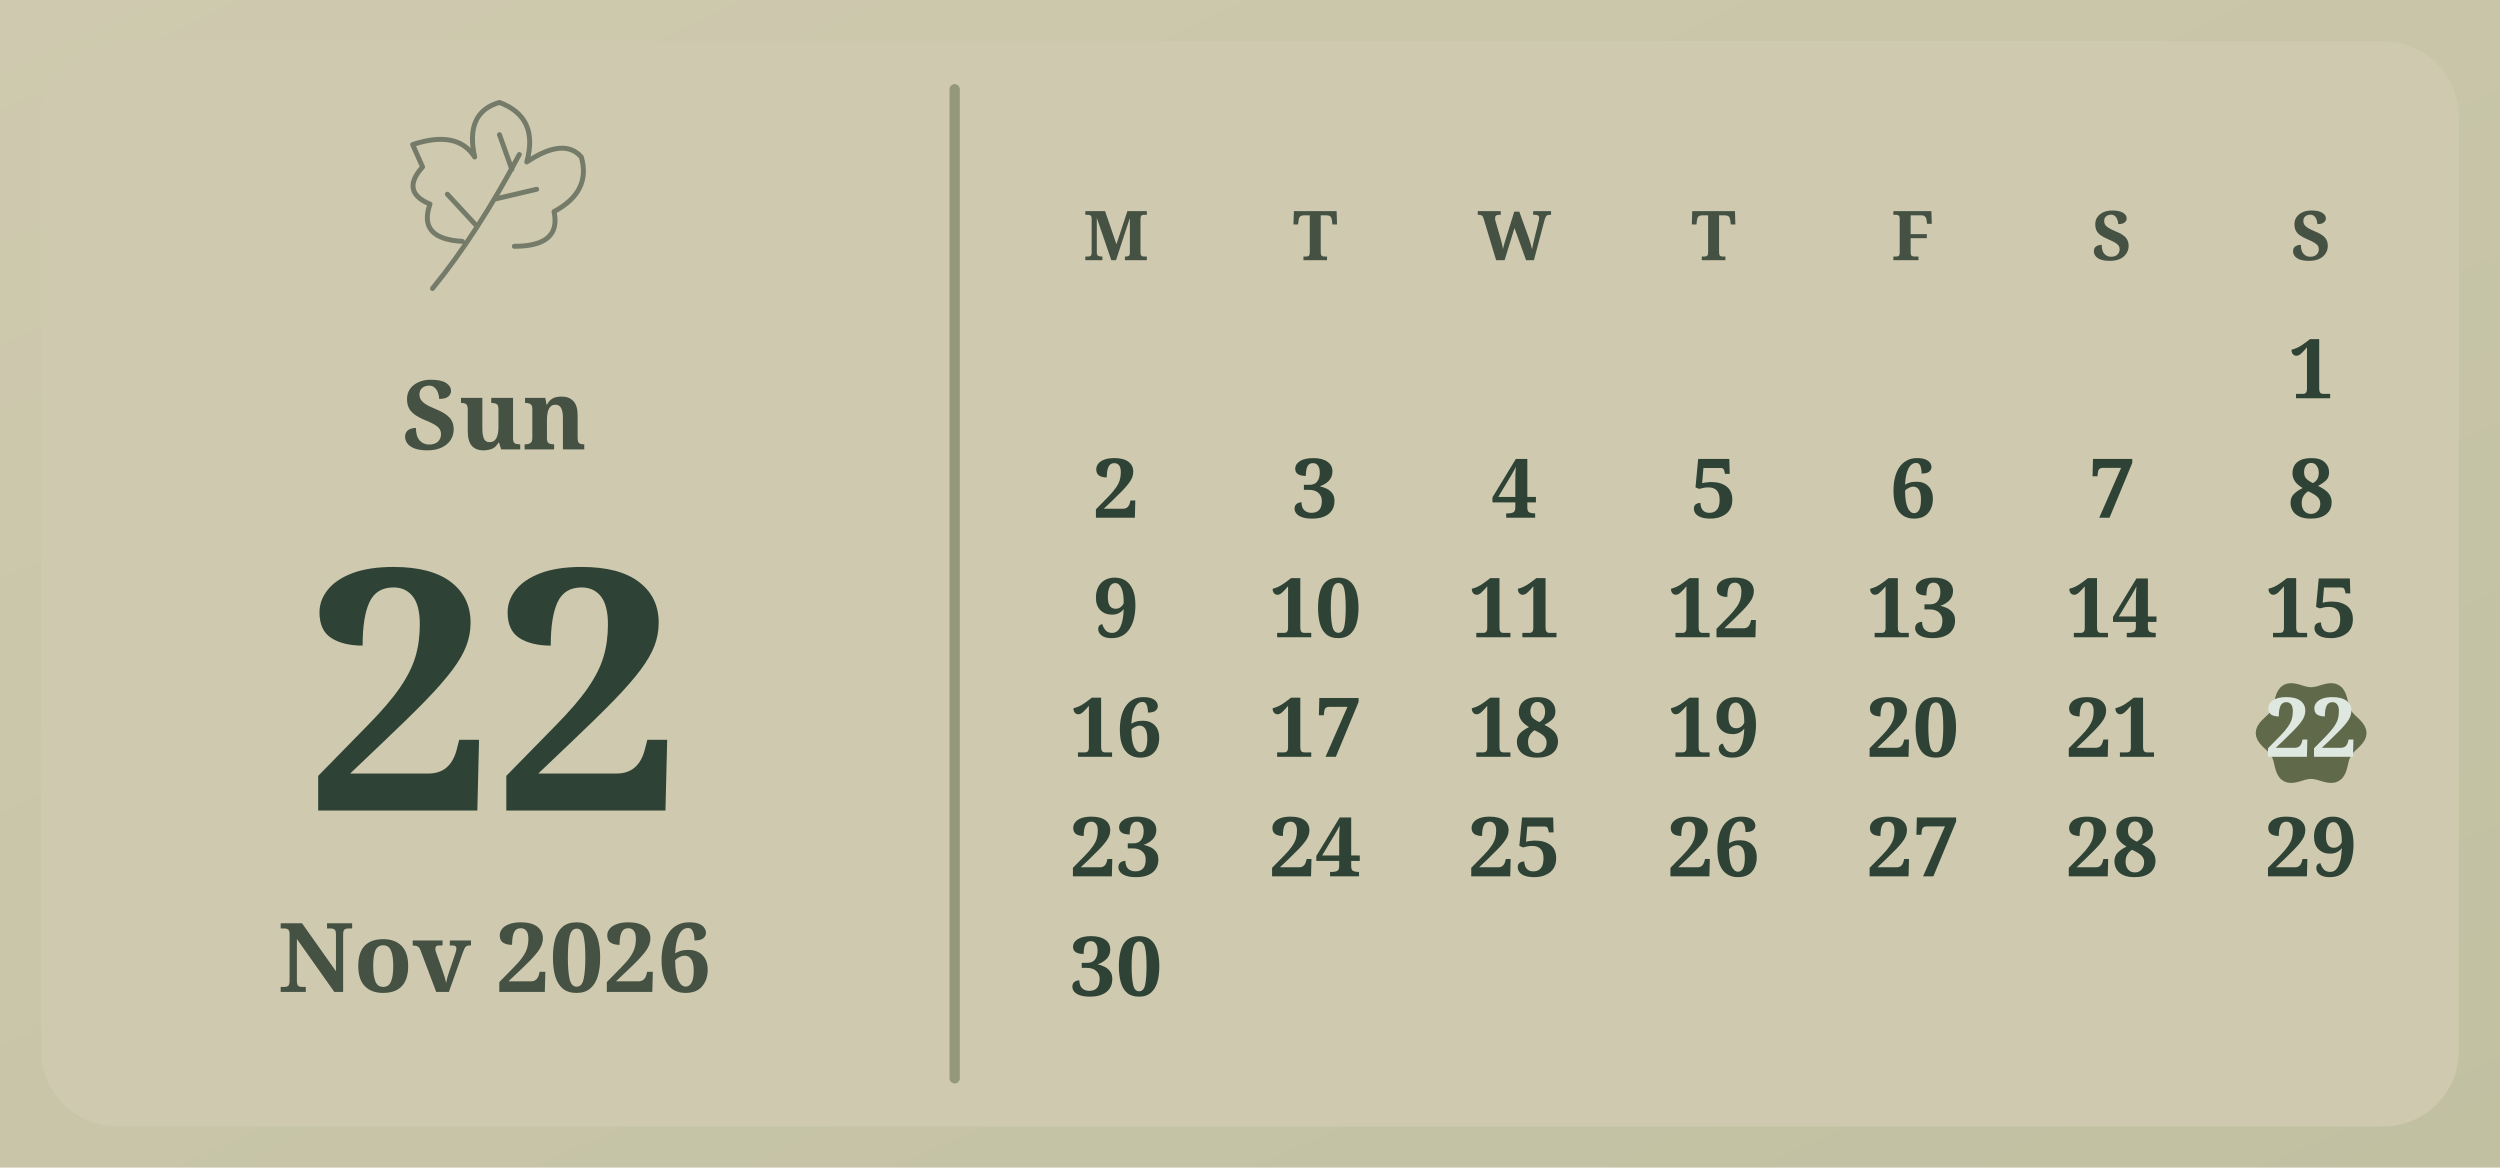
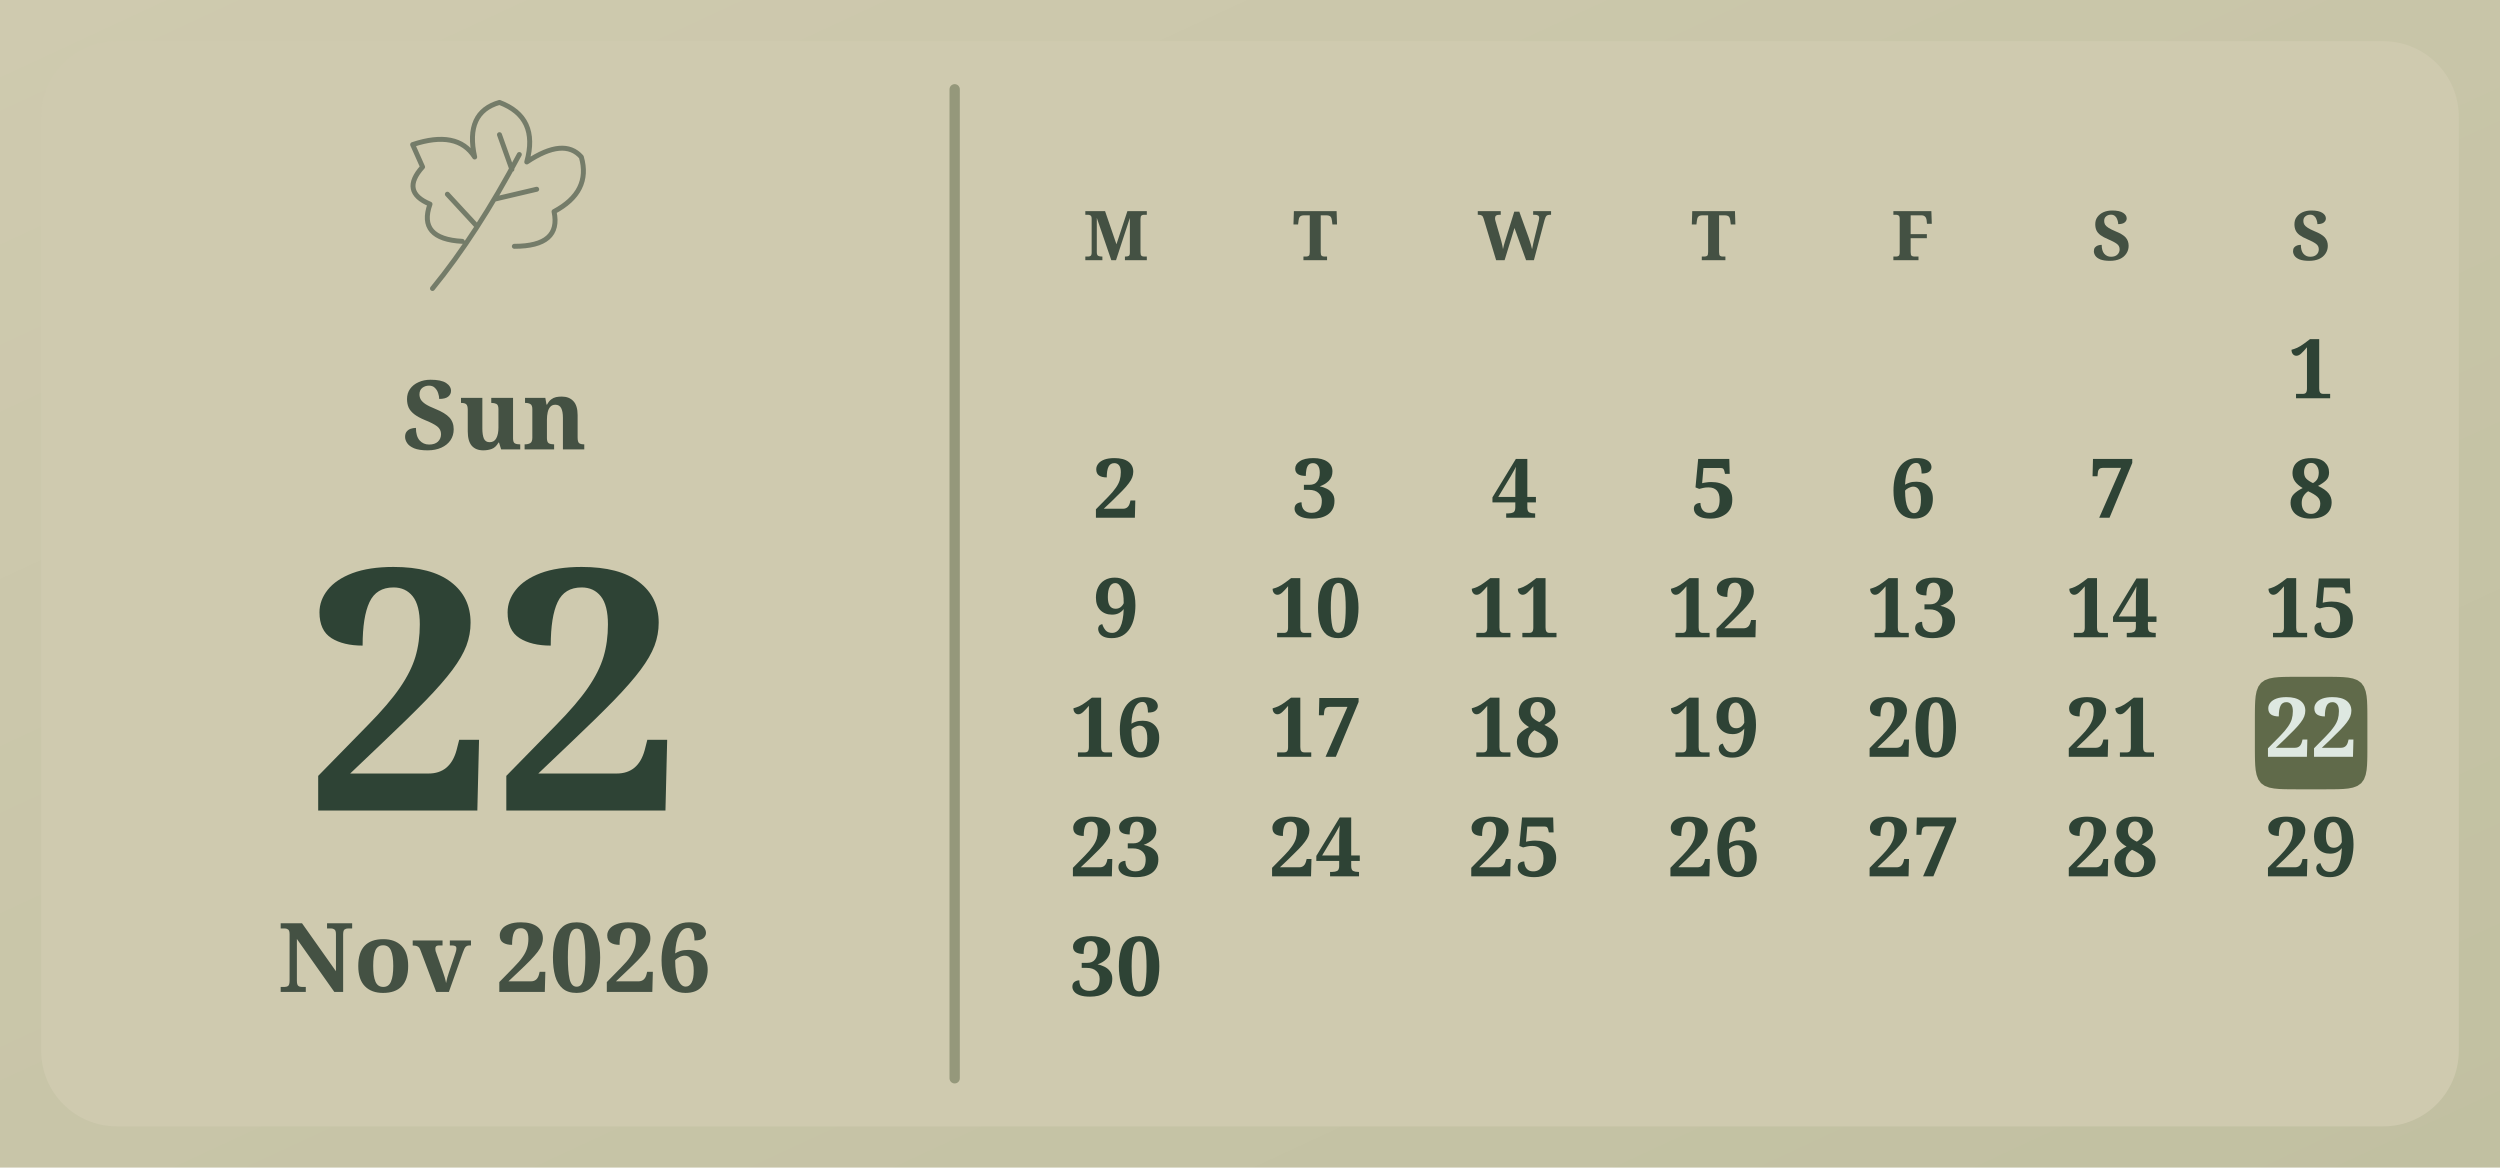
<svg xmlns="http://www.w3.org/2000/svg" width="364" height="170" viewBox="0 0 364 170">
  <defs>
    <linearGradient id="paint" x1="0" y1="0" x2="1" y2="1">
      <stop stop-color="#CFCAAF" />
      <stop offset="1" stop-color="#C1C0A1" />
    </linearGradient>
  </defs>
  <rect width="364" height="170" fill="url(#paint)" />
  <g font-family="Georgia,serif" style="font-variant-numeric:tabular-nums">
    <rect x="6" y="6" width="352" height="158" rx="11" fill="#CFCAAF" opacity="1" />
    <line x1="139" y1="13" x2="139" y2="157" stroke="#606A4A" opacity="0.52" stroke-width="1.5" stroke-linecap="round" />
    <path d="M 25 86 Q 43 64 60 32 M 37 67 Q 19 66 24 52 Q 12 47 21 37 L 17 28 Q 35 22 42 33 Q 38 15 52 11 Q 68 17 63 35 Q 78 25 85 33 Q 89 47 74 55 Q 77 69 58 69 M 43 61 L 31 48 M 50 50 L 67 46 M 57 38 L 52 24" transform="translate(53.94 10.94) scale(0.3612 0.3612)" fill="none" stroke="#445143" stroke-width="2" stroke-linecap="round" stroke-linejoin="round" opacity="0.65" />
    <text x="72" y="60" font-size="14" font-weight="600" fill="#445143" text-anchor="middle" dominant-baseline="central" alignment-baseline="central">Sun</text>
    <text x="72" y="99" font-size="49" font-weight="700" fill="#2E4335" text-anchor="middle" dominant-baseline="central" alignment-baseline="central">22</text>
    <text x="72" y="139" font-size="14" font-weight="600" fill="#445143" text-anchor="middle" dominant-baseline="central" alignment-baseline="central">Nov 2026</text>
    <text x="162.5" y="34" font-size="10" font-weight="600" fill="#445143" text-anchor="middle" dominant-baseline="central" alignment-baseline="central">M</text>
    <text x="191.5" y="34" font-size="10" font-weight="600" fill="#445143" text-anchor="middle" dominant-baseline="central" alignment-baseline="central">T</text>
    <text x="220.5" y="34" font-size="10" font-weight="600" fill="#445143" text-anchor="middle" dominant-baseline="central" alignment-baseline="central">W</text>
    <text x="249.5" y="34" font-size="10" font-weight="600" fill="#445143" text-anchor="middle" dominant-baseline="central" alignment-baseline="central">T</text>
    <text x="278.5" y="34" font-size="10" font-weight="600" fill="#445143" text-anchor="middle" dominant-baseline="central" alignment-baseline="central">F</text>
    <text x="307.5" y="34" font-size="10" font-weight="600" fill="#445143" text-anchor="middle" dominant-baseline="central" alignment-baseline="central">S</text>
    <text x="336.5" y="34" font-size="10" font-weight="600" fill="#445143" text-anchor="middle" dominant-baseline="central" alignment-baseline="central">S</text>
    <text x="336.5" y="53.332" font-size="12" font-weight="550" fill="#2E4335" text-anchor="middle" dominant-baseline="central" alignment-baseline="central">1</text>
    <text x="162.5" y="70.732" font-size="12" font-weight="550" fill="#2E4335" text-anchor="middle" dominant-baseline="central" alignment-baseline="central">2</text>
    <text x="191.5" y="70.732" font-size="12" font-weight="550" fill="#2E4335" text-anchor="middle" dominant-baseline="central" alignment-baseline="central">3</text>
    <text x="220.5" y="70.732" font-size="12" font-weight="550" fill="#2E4335" text-anchor="middle" dominant-baseline="central" alignment-baseline="central">4</text>
    <text x="249.5" y="70.732" font-size="12" font-weight="550" fill="#2E4335" text-anchor="middle" dominant-baseline="central" alignment-baseline="central">5</text>
    <text x="278.5" y="70.732" font-size="12" font-weight="550" fill="#2E4335" text-anchor="middle" dominant-baseline="central" alignment-baseline="central">6</text>
    <text x="307.5" y="70.732" font-size="12" font-weight="550" fill="#2E4335" text-anchor="middle" dominant-baseline="central" alignment-baseline="central">7</text>
    <text x="336.5" y="70.732" font-size="12" font-weight="550" fill="#2E4335" text-anchor="middle" dominant-baseline="central" alignment-baseline="central">8</text>
    <text x="162.5" y="88.132" font-size="12" font-weight="550" fill="#2E4335" text-anchor="middle" dominant-baseline="central" alignment-baseline="central">9</text>
    <text x="191.5" y="88.132" font-size="12" font-weight="550" fill="#2E4335" text-anchor="middle" dominant-baseline="central" alignment-baseline="central">10</text>
    <text x="220.5" y="88.132" font-size="12" font-weight="550" fill="#2E4335" text-anchor="middle" dominant-baseline="central" alignment-baseline="central">11</text>
    <text x="249.5" y="88.132" font-size="12" font-weight="550" fill="#2E4335" text-anchor="middle" dominant-baseline="central" alignment-baseline="central">12</text>
    <text x="278.5" y="88.132" font-size="12" font-weight="550" fill="#2E4335" text-anchor="middle" dominant-baseline="central" alignment-baseline="central">13</text>
    <text x="307.5" y="88.132" font-size="12" font-weight="550" fill="#2E4335" text-anchor="middle" dominant-baseline="central" alignment-baseline="central">14</text>
    <text x="336.5" y="88.132" font-size="12" font-weight="550" fill="#2E4335" text-anchor="middle" dominant-baseline="central" alignment-baseline="central">15</text>
    <text x="162.5" y="105.532" font-size="12" font-weight="550" fill="#2E4335" text-anchor="middle" dominant-baseline="central" alignment-baseline="central">16</text>
    <text x="191.5" y="105.532" font-size="12" font-weight="550" fill="#2E4335" text-anchor="middle" dominant-baseline="central" alignment-baseline="central">17</text>
    <text x="220.5" y="105.532" font-size="12" font-weight="550" fill="#2E4335" text-anchor="middle" dominant-baseline="central" alignment-baseline="central">18</text>
    <text x="249.5" y="105.532" font-size="12" font-weight="550" fill="#2E4335" text-anchor="middle" dominant-baseline="central" alignment-baseline="central">19</text>
    <text x="278.5" y="105.532" font-size="12" font-weight="550" fill="#2E4335" text-anchor="middle" dominant-baseline="central" alignment-baseline="central">20</text>
    <text x="307.5" y="105.532" font-size="12" font-weight="550" fill="#2E4335" text-anchor="middle" dominant-baseline="central" alignment-baseline="central">21</text>
-     <path d="M 94.82 50 L 94.43 52.91 L 93.31 55.7 L 91.61 58.28 L 89.55 60.6 L 87.38 62.69 L 85.31 64.62 L 83.52 66.53 L 82.11 68.54 L 81.08 70.77 L 80.32 73.26 L 79.68 76.02 L 78.96 78.96 L 77.98 81.9 L 76.59 84.66 L 74.74 87.02 L 72.41 88.81 L 69.69 89.93 L 66.72 90.36 L 63.64 90.18 L 60.6 89.55 L 57.7 88.71 L 54.99 87.89 L 52.44 87.3 L 50 87.08 L 47.56 87.3 L 45.01 87.89 L 42.3 88.71 L 39.4 89.55 L 36.36 90.18 L 33.28 90.36 L 30.31 89.93 L 27.59 88.81 L 25.26 87.02 L 23.41 84.66 L 22.02 81.9 L 21.04 78.96 L 20.32 76.02 L 19.68 73.26 L 18.92 70.77 L 17.89 68.54 L 16.48 66.53 L 14.69 64.62 L 12.62 62.69 L 10.45 60.6 L 8.39 58.28 L 6.69 55.7 L 5.57 52.91 L 5.18 50 L 5.57 47.09 L 6.69 44.3 L 8.39 41.72 L 10.45 39.4 L 12.62 37.31 L 14.69 35.38 L 16.48 33.47 L 17.89 31.46 L 18.92 29.23 L 19.68 26.74 L 20.32 23.98 L 21.04 21.04 L 22.02 18.1 L 23.41 15.34 L 25.26 12.98 L 27.59 11.19 L 30.31 10.07 L 33.28 9.64 L 36.36 9.82 L 39.4 10.45 L 42.3 11.29 L 45.01 12.11 L 47.56 12.7 L 50 12.92 L 52.44 12.7 L 54.99 12.11 L 57.7 11.29 L 60.6 10.45 L 63.64 9.82 L 66.72 9.64 L 69.69 10.07 L 72.41 11.19 L 74.74 12.98 L 76.59 15.34 L 77.98 18.1 L 78.96 21.04 L 79.68 23.98 L 80.32 26.74 L 81.08 29.23 L 82.11 31.46 L 83.52 33.47 L 85.31 35.38 L 87.38 37.31 L 89.55 39.4 L 91.61 41.72 L 93.31 44.3 L 94.43 47.09 Z" transform="translate(327.5 97.732) scale(0.18 0.18)" fill="#606A4A" opacity="1" />
+     <path d="M 95.5 50 L 95.5 52.98 L 95.5 55.99 L 95.5 59.05 L 95.5 62.19 L 95.49 65.44 L 95.46 68.83 L 95.39 72.38 L 95.23 76.11 L 94.86 79.97 L 94.11 83.85 L 92.74 87.49 L 90.54 90.54 L 87.49 92.74 L 83.85 94.11 L 79.97 94.86 L 76.11 95.23 L 72.38 95.39 L 68.83 95.46 L 65.44 95.49 L 62.19 95.5 L 59.05 95.5 L 55.99 95.5 L 52.98 95.5 L 50 95.5 L 47.02 95.5 L 44.01 95.5 L 40.95 95.5 L 37.81 95.5 L 34.56 95.49 L 31.17 95.46 L 27.62 95.39 L 23.89 95.23 L 20.03 94.86 L 16.15 94.11 L 12.51 92.74 L 9.46 90.54 L 7.26 87.49 L 5.89 83.85 L 5.14 79.97 L 4.77 76.11 L 4.61 72.38 L 4.54 68.83 L 4.51 65.44 L 4.5 62.19 L 4.5 59.05 L 4.5 55.99 L 4.5 52.98 L 4.5 50 L 4.5 47.02 L 4.5 44.01 L 4.5 40.95 L 4.5 37.81 L 4.51 34.56 L 4.54 31.17 L 4.61 27.62 L 4.77 23.89 L 5.14 20.03 L 5.89 16.15 L 7.26 12.51 L 9.46 9.46 L 12.51 7.26 L 16.15 5.89 L 20.03 5.14 L 23.89 4.77 L 27.62 4.61 L 31.17 4.54 L 34.56 4.51 L 37.81 4.5 L 40.95 4.5 L 44.01 4.5 L 47.02 4.5 L 50 4.5 L 52.98 4.5 L 55.99 4.5 L 59.05 4.5 L 62.19 4.5 L 65.44 4.51 L 68.83 4.54 L 72.38 4.61 L 76.11 4.77 L 79.97 5.14 L 83.85 5.89 L 87.49 7.26 L 90.54 9.46 L 92.74 12.51 L 94.11 16.15 L 94.86 20.03 L 95.23 23.89 L 95.39 27.62 L 95.46 31.17 L 95.49 34.56 L 95.5 37.81 L 95.5 40.95 L 95.5 44.01 L 95.5 47.02 Z" transform="translate(327.5 97.732) scale(0.18 0.18)" fill="#606A4A" opacity="1" />
    <text x="336.5" y="105.532" font-size="12" font-weight="700" fill="#DEE8E1" text-anchor="middle" dominant-baseline="central" alignment-baseline="central">22</text>
    <text x="162.5" y="122.932" font-size="12" font-weight="550" fill="#2E4335" text-anchor="middle" dominant-baseline="central" alignment-baseline="central">23</text>
    <text x="191.5" y="122.932" font-size="12" font-weight="550" fill="#2E4335" text-anchor="middle" dominant-baseline="central" alignment-baseline="central">24</text>
    <text x="220.5" y="122.932" font-size="12" font-weight="550" fill="#2E4335" text-anchor="middle" dominant-baseline="central" alignment-baseline="central">25</text>
    <text x="249.5" y="122.932" font-size="12" font-weight="550" fill="#2E4335" text-anchor="middle" dominant-baseline="central" alignment-baseline="central">26</text>
    <text x="278.5" y="122.932" font-size="12" font-weight="550" fill="#2E4335" text-anchor="middle" dominant-baseline="central" alignment-baseline="central">27</text>
    <text x="307.5" y="122.932" font-size="12" font-weight="550" fill="#2E4335" text-anchor="middle" dominant-baseline="central" alignment-baseline="central">28</text>
    <text x="336.5" y="122.932" font-size="12" font-weight="550" fill="#2E4335" text-anchor="middle" dominant-baseline="central" alignment-baseline="central">29</text>
    <text x="162.5" y="140.332" font-size="12" font-weight="550" fill="#2E4335" text-anchor="middle" dominant-baseline="central" alignment-baseline="central">30</text>
  </g>
</svg>
